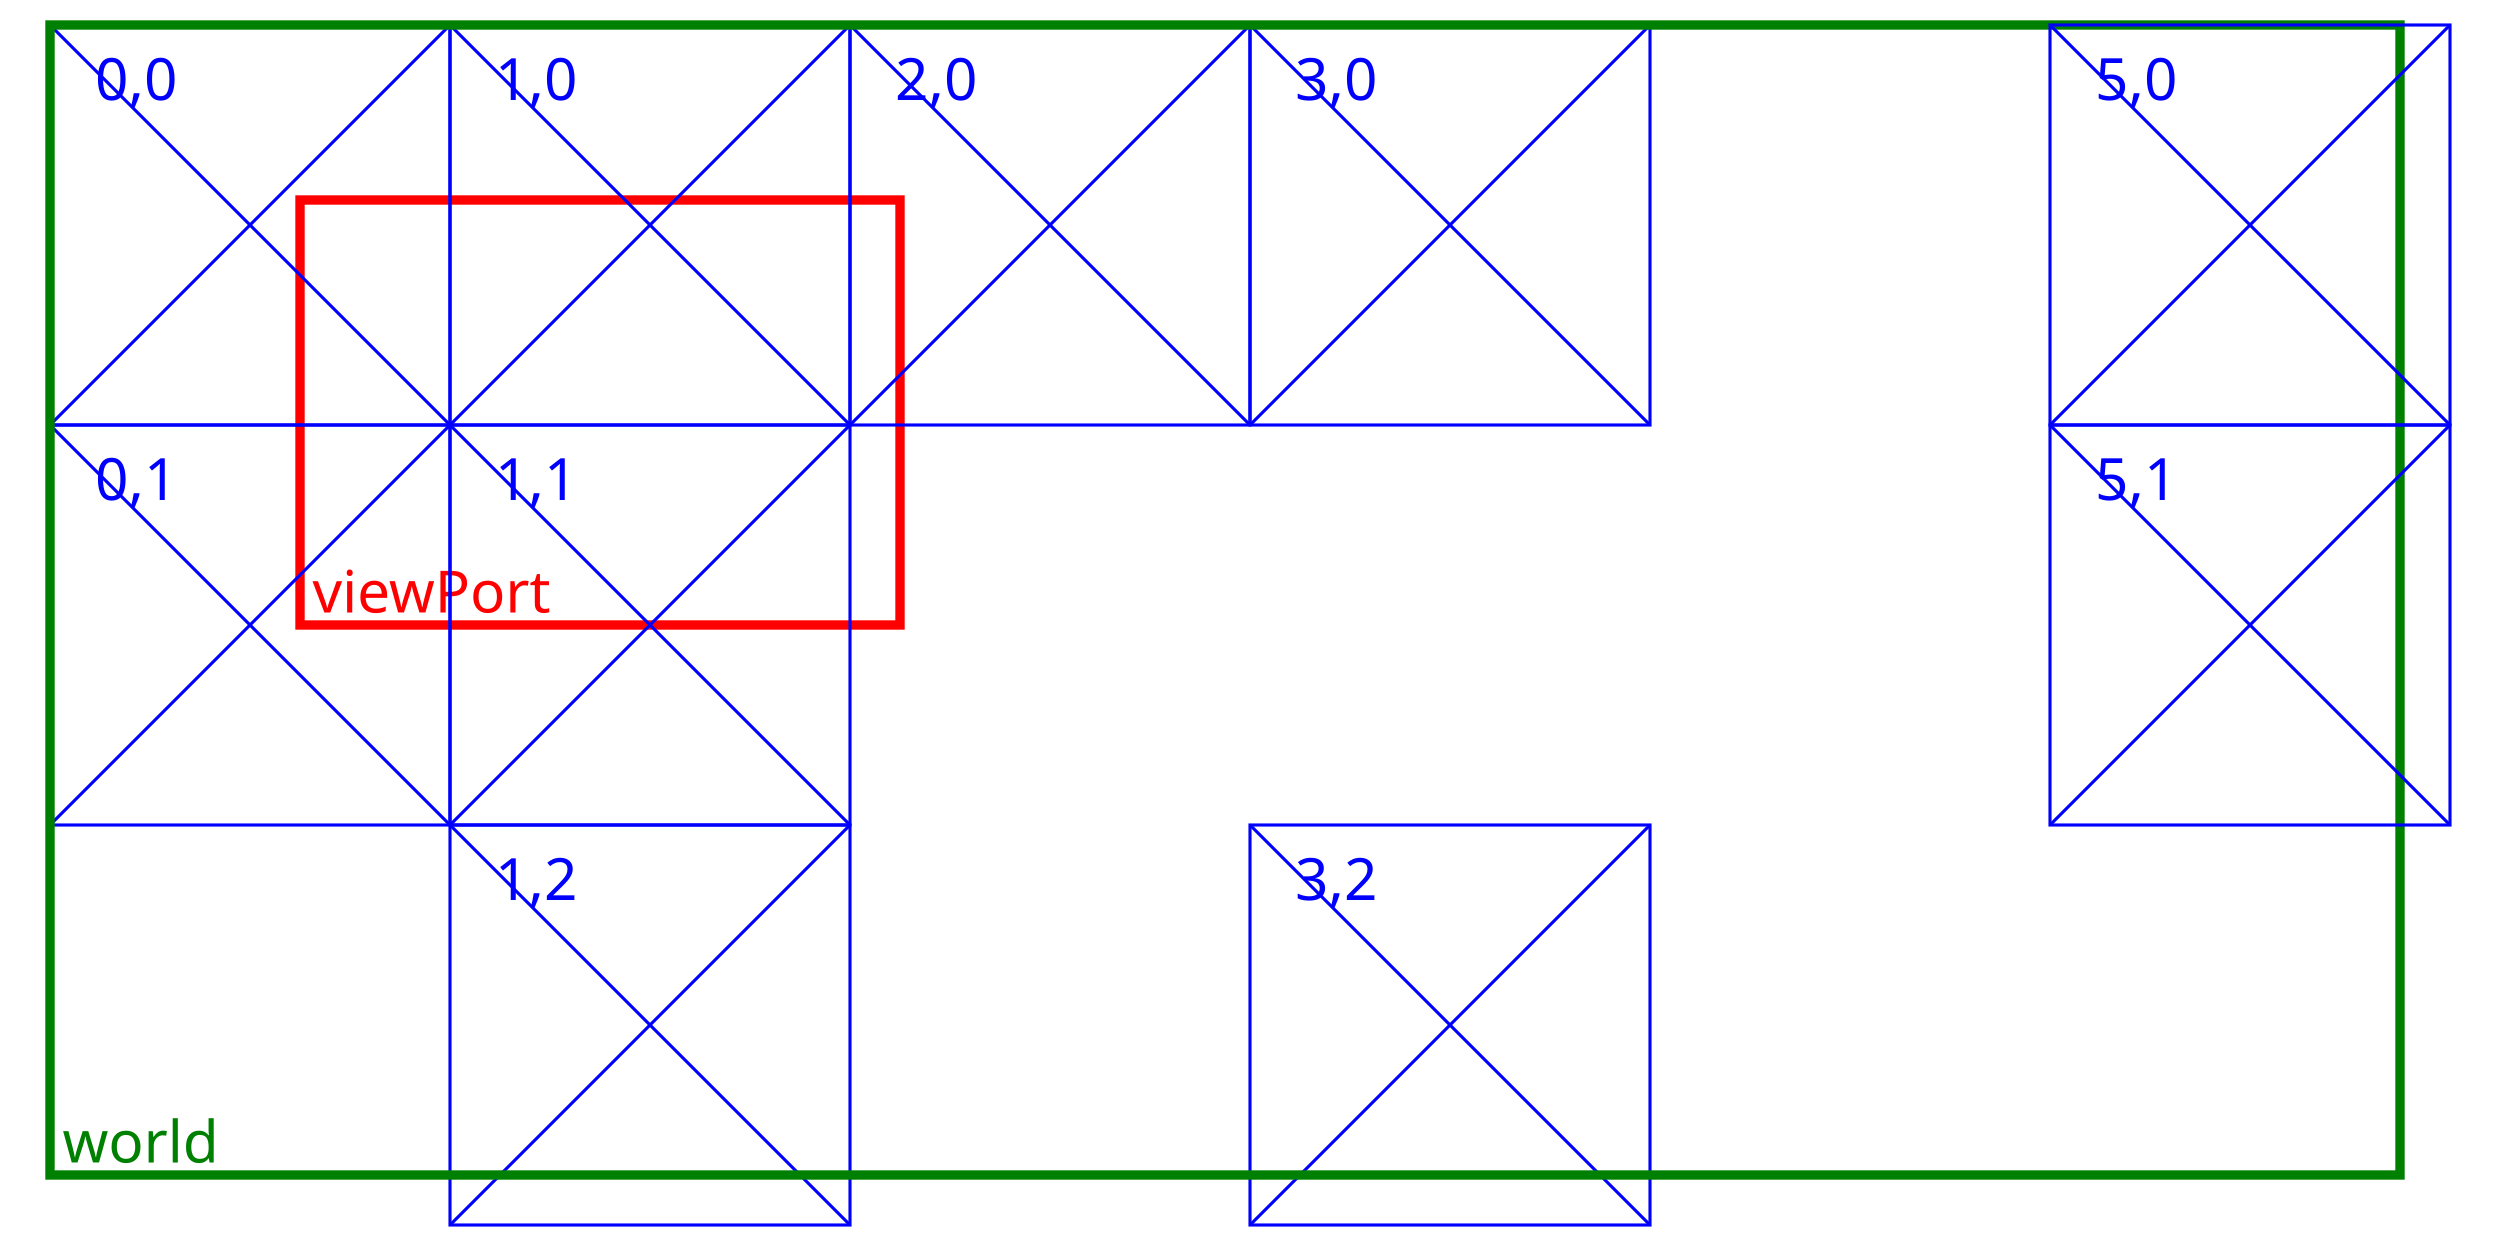
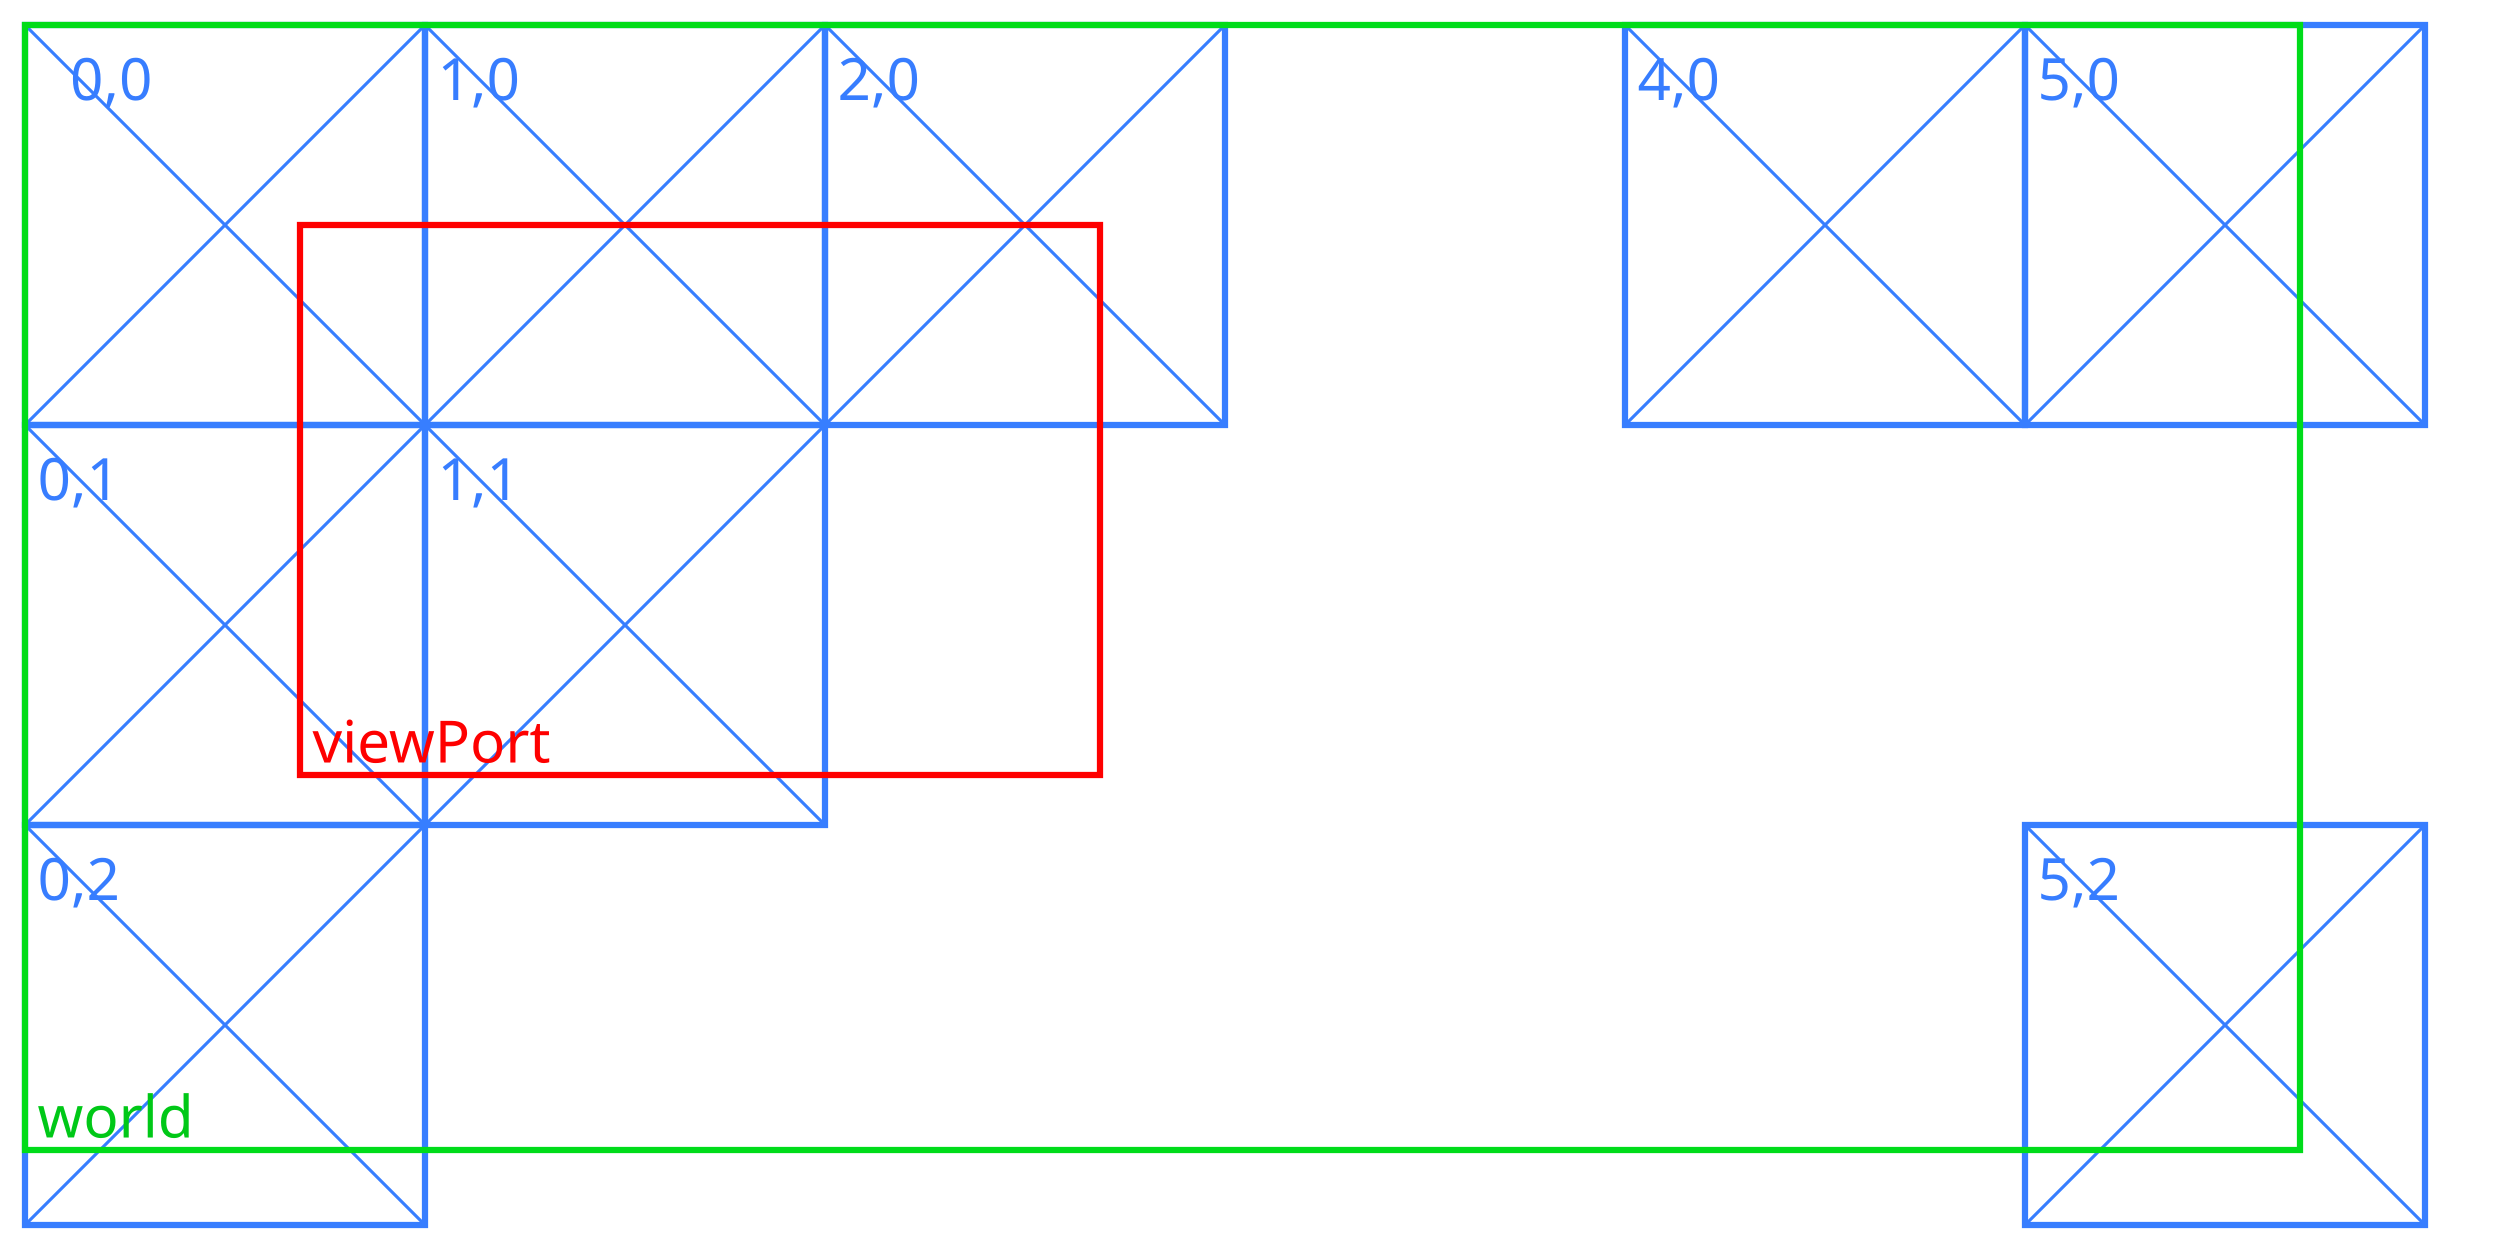
<svg xmlns="http://www.w3.org/2000/svg" width="800" height="400" viewBox="0 0 800 400" version="1.1" id="svg8">
  <defs id="defs2" />
-   <g id="layer1" transform="translate(0,-722.5196)">
-     <g id="g4708" transform="translate(-120,71.99999)">
-       <rect style="fill:none;stroke:#ff0000;stroke-width:3;stroke-miterlimit:4;stroke-dasharray:none;stroke-opacity:1" y="714.52" x="216" height="136" width="192" id="rect4520" />
-       <text id="text4524" y="846.52" x="220" style="font-style:normal;font-weight:normal;font-size:40px;line-height:1.25;font-family:sans-serif;letter-spacing:0px;word-spacing:0px;fill:#000000;fill-opacity:1;stroke:none" xml:space="preserve">
-         <tspan style="font-size:18.667px;fill:#ff0000" y="846.52" x="220" id="tspan4522">viewPort</tspan>
+   <g id="layer1">
+     <g id="t0,0" transform="translate(8,8)">
+       <rect style="fill:none;stroke:#377eff;stroke-width:2;stroke-miterlimit:4;stroke-dasharray:none;stroke-opacity:1" y="0" x="0" height="128" width="128" id="rect4520-0-9-1" />
+       <path id="path4596-2-9" d="M 0,0 128,128" style="fill:none;stroke:#377eff;stroke-width:1px;stroke-linecap:butt;stroke-linejoin:miter;stroke-opacity:1" />
+       <path id="path4598-5-9" d="M 0,128 128,0" style="fill:none;stroke:#377eff;stroke-width:1px;stroke-linecap:butt;stroke-linejoin:miter;stroke-opacity:1" />
+       <text id="text4602-7-7" y="24" x="64" style="font-style:normal;font-weight:normal;font-size:40px;line-height:1.25;font-family:sans-serif;text-align:center;letter-spacing:0px;word-spacing:0px;text-anchor:middle;fill:#377dff;fill-opacity:1;stroke:none" xml:space="preserve">
+         <tspan style="font-size:18.667px;text-align:center;text-anchor:middle;fill:#377dff;fill-opacity:1" y="24" x="64" id="tspan4600-4-8">0,0</tspan>
      </text>
    </g>
-     <g id="g4609" transform="translate(-104,112)">
-       <rect style="fill:none;stroke:#0000ff;stroke-width:1;stroke-miterlimit:4;stroke-dasharray:none;stroke-opacity:1" y="618.52" x="120" height="128" width="128" id="rect4520-0" />
-       <path id="path4596" d="m 120,618.52 128,128" style="fill:none;stroke:#0000ff;stroke-width:1px;stroke-linecap:butt;stroke-linejoin:miter;stroke-opacity:1" />
-       <path id="path4598" d="m 120,746.52 128,-128" style="fill:none;stroke:#0000ff;stroke-width:1px;stroke-linecap:butt;stroke-linejoin:miter;stroke-opacity:1" />
-       <text id="text4602" y="642.52" x="184" style="font-style:normal;font-weight:normal;font-size:40px;line-height:1.25;font-family:sans-serif;text-align:center;letter-spacing:0px;word-spacing:0px;text-anchor:middle;fill:#0000ff;fill-opacity:1;stroke:none" xml:space="preserve">
-         <tspan style="font-size:18.667px;text-align:center;text-anchor:middle;fill:#0000ff" y="642.52" x="184" id="tspan4600">0,0</tspan>
+     <g transform="translate(136,8)" id="t1,0">
+       <g id="t0,0-6">
+         <rect style="fill:none;stroke:#377eff;stroke-width:2;stroke-miterlimit:4;stroke-dasharray:none;stroke-opacity:1" y="0" x="0" height="128" width="128" id="rect4520-0-9-1-7" />
+         <path id="path4596-2-9-5" d="M 0,0 128,128" style="fill:none;stroke:#377eff;stroke-width:1px;stroke-linecap:butt;stroke-linejoin:miter;stroke-opacity:1" />
+         <path id="path4598-5-9-3" d="M 0,128 128,0" style="fill:none;stroke:#377eff;stroke-width:1px;stroke-linecap:butt;stroke-linejoin:miter;stroke-opacity:1" />
+         <text id="text4602-7-7-5" y="24" x="64" style="font-style:normal;font-weight:normal;font-size:40px;line-height:1.25;font-family:sans-serif;text-align:center;letter-spacing:0px;word-spacing:0px;text-anchor:middle;fill:#377dff;fill-opacity:1;stroke:none" xml:space="preserve">
+           <tspan style="font-size:18.667px;text-align:center;text-anchor:middle;fill:#377dff;fill-opacity:1" y="24" x="64" id="tspan4600-4-8-6">1,0</tspan>
+         </text>
+       </g>
+     </g>
+     <g transform="translate(264,8)" id="t1,0-2">
+       <g id="t0,0-6-9">
+         <rect style="fill:none;stroke:#377eff;stroke-width:2;stroke-miterlimit:4;stroke-dasharray:none;stroke-opacity:1" y="0" x="0" height="128" width="128" id="rect4520-0-9-1-7-1" />
+         <path id="path4596-2-9-5-2" d="M 0,0 128,128" style="fill:none;stroke:#377eff;stroke-width:1px;stroke-linecap:butt;stroke-linejoin:miter;stroke-opacity:1" />
+         <path id="path4598-5-9-3-7" d="M 0,128 128,0" style="fill:none;stroke:#377eff;stroke-width:1px;stroke-linecap:butt;stroke-linejoin:miter;stroke-opacity:1" />
+         <text id="text4602-7-7-5-0" y="24" x="64" style="font-style:normal;font-weight:normal;font-size:40px;line-height:1.25;font-family:sans-serif;text-align:center;letter-spacing:0px;word-spacing:0px;text-anchor:middle;fill:#377dff;fill-opacity:1;stroke:none" xml:space="preserve">
+           <tspan style="font-size:18.667px;text-align:center;text-anchor:middle;fill:#377dff;fill-opacity:1" y="24" x="64" id="tspan4600-4-8-6-9">2,0</tspan>
+         </text>
+       </g>
+     </g>
+     <g transform="translate(8,136)" id="t1,0-3">
+       <g id="t0,0-6-6">
+         <rect style="fill:none;stroke:#377eff;stroke-width:2;stroke-miterlimit:4;stroke-dasharray:none;stroke-opacity:1" y="0" x="0" height="128" width="128" id="rect4520-0-9-1-7-0" />
+         <path id="path4596-2-9-5-6" d="M 0,0 128,128" style="fill:none;stroke:#377eff;stroke-width:1px;stroke-linecap:butt;stroke-linejoin:miter;stroke-opacity:1" />
+         <path id="path4598-5-9-3-2" d="M 0,128 128,0" style="fill:none;stroke:#377eff;stroke-width:1px;stroke-linecap:butt;stroke-linejoin:miter;stroke-opacity:1" />
+         <text id="text4602-7-7-5-6" y="24" x="64" style="font-style:normal;font-weight:normal;font-size:40px;line-height:1.25;font-family:sans-serif;text-align:center;letter-spacing:0px;word-spacing:0px;text-anchor:middle;fill:#377dff;fill-opacity:1;stroke:none" xml:space="preserve">
+           <tspan style="font-size:18.667px;text-align:center;text-anchor:middle;fill:#377dff;fill-opacity:1" y="24" x="64" id="tspan4600-4-8-6-1">0,1</tspan>
+         </text>
+       </g>
+     </g>
+     <g transform="translate(8,264)" id="t1,0-8">
+       <g id="t0,0-6-7">
+         <rect style="fill:none;stroke:#377eff;stroke-width:2;stroke-miterlimit:4;stroke-dasharray:none;stroke-opacity:1" y="0" x="0" height="128" width="128" id="rect4520-0-9-1-7-9" />
+         <path id="path4596-2-9-5-20" d="M 0,0 128,128" style="fill:none;stroke:#377eff;stroke-width:1px;stroke-linecap:butt;stroke-linejoin:miter;stroke-opacity:1" />
+         <path id="path4598-5-9-3-23" d="M 0,128 128,0" style="fill:none;stroke:#377eff;stroke-width:1px;stroke-linecap:butt;stroke-linejoin:miter;stroke-opacity:1" />
+         <text id="text4602-7-7-5-7" y="24" x="64" style="font-style:normal;font-weight:normal;font-size:40px;line-height:1.25;font-family:sans-serif;text-align:center;letter-spacing:0px;word-spacing:0px;text-anchor:middle;fill:#377dff;fill-opacity:1;stroke:none" xml:space="preserve">
+           <tspan style="font-size:18.667px;text-align:center;text-anchor:middle;fill:#377dff;fill-opacity:1" y="24" x="64" id="tspan4600-4-8-6-5">0,2</tspan>
+         </text>
+       </g>
+     </g>
+     <g transform="translate(136,136)" id="t1,0-9">
+       <g id="t0,0-6-2">
+         <rect style="fill:none;stroke:#377eff;stroke-width:2;stroke-miterlimit:4;stroke-dasharray:none;stroke-opacity:1" y="0" x="0" height="128" width="128" id="rect4520-0-9-1-7-2" />
+         <path id="path4596-2-9-5-8" d="M 0,0 128,128" style="fill:none;stroke:#377eff;stroke-width:1px;stroke-linecap:butt;stroke-linejoin:miter;stroke-opacity:1" />
+         <path id="path4598-5-9-3-9" d="M 0,128 128,0" style="fill:none;stroke:#377eff;stroke-width:1px;stroke-linecap:butt;stroke-linejoin:miter;stroke-opacity:1" />
+         <text id="text4602-7-7-5-73" y="24" x="64" style="font-style:normal;font-weight:normal;font-size:40px;line-height:1.25;font-family:sans-serif;text-align:center;letter-spacing:0px;word-spacing:0px;text-anchor:middle;fill:#377dff;fill-opacity:1;stroke:none" xml:space="preserve">
+           <tspan style="font-size:18.667px;text-align:center;text-anchor:middle;fill:#377dff;fill-opacity:1" y="24" x="64" id="tspan4600-4-8-6-6">1,1</tspan>
+         </text>
+       </g>
+     </g>
+     <g transform="translate(520,8)" id="t1,0-5">
+       <g id="t0,0-6-0">
+         <rect style="fill:none;stroke:#377eff;stroke-width:2;stroke-miterlimit:4;stroke-dasharray:none;stroke-opacity:1" y="0" x="0" height="128" width="128" id="rect4520-0-9-1-7-36" />
+         <path id="path4596-2-9-5-10" d="M 0,0 128,128" style="fill:none;stroke:#377eff;stroke-width:1px;stroke-linecap:butt;stroke-linejoin:miter;stroke-opacity:1" />
+         <path id="path4598-5-9-3-6" d="M 0,128 128,0" style="fill:none;stroke:#377eff;stroke-width:1px;stroke-linecap:butt;stroke-linejoin:miter;stroke-opacity:1" />
+         <text id="text4602-7-7-5-3" y="24" x="64" style="font-style:normal;font-weight:normal;font-size:40px;line-height:1.25;font-family:sans-serif;text-align:center;letter-spacing:0px;word-spacing:0px;text-anchor:middle;fill:#377dff;fill-opacity:1;stroke:none" xml:space="preserve">
+           <tspan style="font-size:18.667px;text-align:center;text-anchor:middle;fill:#377dff;fill-opacity:1" y="24" x="64" id="tspan4600-4-8-6-2">4,0</tspan>
+         </text>
+       </g>
+     </g>
+     <g transform="translate(648,8)" id="t1,0-0">
+       <g id="t0,0-6-61">
+         <rect style="fill:none;stroke:#377eff;stroke-width:2;stroke-miterlimit:4;stroke-dasharray:none;stroke-opacity:1" y="0" x="0" height="128" width="128" id="rect4520-0-9-1-7-5" />
+         <path id="path4596-2-9-5-5" d="M 0,0 128,128" style="fill:none;stroke:#377eff;stroke-width:1px;stroke-linecap:butt;stroke-linejoin:miter;stroke-opacity:1" />
+         <path id="path4598-5-9-3-4" d="M 0,128 128,0" style="fill:none;stroke:#377eff;stroke-width:1px;stroke-linecap:butt;stroke-linejoin:miter;stroke-opacity:1" />
+         <text id="text4602-7-7-5-76" y="24" x="64" style="font-style:normal;font-weight:normal;font-size:40px;line-height:1.25;font-family:sans-serif;text-align:center;letter-spacing:0px;word-spacing:0px;text-anchor:middle;fill:#377dff;fill-opacity:1;stroke:none" xml:space="preserve">
+           <tspan style="font-size:18.667px;text-align:center;text-anchor:middle;fill:#377dff;fill-opacity:1" y="24" x="64" id="tspan4600-4-8-6-56">5,0</tspan>
+         </text>
+       </g>
+     </g>
+     <g transform="translate(648,264)" id="t1,0-93-0">
+       <g id="t0,0-6-74-7">
+         <rect style="fill:none;stroke:#377eff;stroke-width:2;stroke-miterlimit:4;stroke-dasharray:none;stroke-opacity:1" y="0" x="0" height="128" width="128" id="rect4520-0-9-1-7-52-8" />
+         <path id="path4596-2-9-5-54-6" d="M 0,0 128,128" style="fill:none;stroke:#377eff;stroke-width:1px;stroke-linecap:butt;stroke-linejoin:miter;stroke-opacity:1" />
+         <path id="path4598-5-9-3-74-8" d="M 0,128 128,0" style="fill:none;stroke:#377eff;stroke-width:1px;stroke-linecap:butt;stroke-linejoin:miter;stroke-opacity:1" />
+         <text id="text4602-7-7-5-4-8" y="24" x="64" style="font-style:normal;font-weight:normal;font-size:40px;line-height:1.25;font-family:sans-serif;text-align:center;letter-spacing:0px;word-spacing:0px;text-anchor:middle;fill:#377dff;fill-opacity:1;stroke:none" xml:space="preserve">
+           <tspan style="font-size:18.667px;text-align:center;text-anchor:middle;fill:#377dff;fill-opacity:1" y="24" x="64" id="tspan4600-4-8-6-3-4">5,2</tspan>
+         </text>
+       </g>
+     </g>
+     <g id="world" transform="translate(8,8)">
+       <rect style="fill:none;stroke:#00dc1a;stroke-width:2;stroke-miterlimit:4;stroke-dasharray:none;stroke-opacity:1" y="0" x="0" height="360" width="728" id="rect4520-9" />
+       <text id="text4524-0" y="356" x="4" style="font-style:normal;font-weight:normal;font-size:40px;line-height:1.25;font-family:sans-serif;letter-spacing:0px;word-spacing:0px;fill:#00dc19;fill-opacity:1;stroke:none" xml:space="preserve">
+         <tspan style="font-size:18.667px;fill:#00c817;fill-opacity:1" y="356" x="4" id="tspan4522-5">world</tspan>
      </text>
    </g>
-     <g transform="translate(-104,240)" id="g4609-0">
-       <rect style="fill:none;stroke:#0000ff;stroke-width:1;stroke-miterlimit:4;stroke-dasharray:none;stroke-opacity:1" y="618.52" x="120" height="128" width="128" id="rect4520-0-8" />
-       <path id="path4596-6" d="m 120,618.52 128,128" style="fill:none;stroke:#0000ff;stroke-width:1px;stroke-linecap:butt;stroke-linejoin:miter;stroke-opacity:1" />
-       <path id="path4598-2" d="m 120,746.52 128,-128" style="fill:none;stroke:#0000ff;stroke-width:1px;stroke-linecap:butt;stroke-linejoin:miter;stroke-opacity:1" />
-       <text id="text4602-4" y="642.52" x="184" style="font-style:normal;font-weight:normal;font-size:40px;line-height:1.25;font-family:sans-serif;text-align:center;letter-spacing:0px;word-spacing:0px;text-anchor:middle;fill:#0000ff;fill-opacity:1;stroke:none" xml:space="preserve">
-         <tspan style="font-size:18.667px;text-align:center;text-anchor:middle;fill:#0000ff" y="642.52" x="184" id="tspan4600-7">0,1</tspan>
-       </text>
-     </g>
-     <g transform="translate(24,240)" id="g4609-9">
-       <rect style="fill:none;stroke:#0000ff;stroke-width:1;stroke-miterlimit:4;stroke-dasharray:none;stroke-opacity:1" y="618.52" x="120" height="128" width="128" id="rect4520-0-3" />
-       <path id="path4596-9" d="m 120,618.52 128,128" style="fill:none;stroke:#0000ff;stroke-width:1px;stroke-linecap:butt;stroke-linejoin:miter;stroke-opacity:1" />
-       <path id="path4598-28" d="m 120,746.52 128,-128" style="fill:none;stroke:#0000ff;stroke-width:1px;stroke-linecap:butt;stroke-linejoin:miter;stroke-opacity:1" />
-       <text id="text4602-3" y="642.52" x="184" style="font-style:normal;font-weight:normal;font-size:40px;line-height:1.25;font-family:sans-serif;text-align:center;letter-spacing:0px;word-spacing:0px;text-anchor:middle;fill:#0000ff;fill-opacity:1;stroke:none" xml:space="preserve">
-         <tspan style="font-size:18.667px;text-align:center;text-anchor:middle;fill:#0000ff" y="642.52" x="184" id="tspan4600-0">1,1</tspan>
-       </text>
-     </g>
-     <g transform="translate(24,112)" id="g4609-1">
-       <rect style="fill:none;stroke:#0000ff;stroke-width:1;stroke-miterlimit:4;stroke-dasharray:none;stroke-opacity:1" y="618.52" x="120" height="128" width="128" id="rect4520-0-7" />
-       <path id="path4596-8" d="m 120,618.52 128,128" style="fill:none;stroke:#0000ff;stroke-width:1px;stroke-linecap:butt;stroke-linejoin:miter;stroke-opacity:1" />
-       <path id="path4598-9" d="m 120,746.52 128,-128" style="fill:none;stroke:#0000ff;stroke-width:1px;stroke-linecap:butt;stroke-linejoin:miter;stroke-opacity:1" />
-       <text id="text4602-1" y="642.52" x="184" style="font-style:normal;font-weight:normal;font-size:40px;line-height:1.25;font-family:sans-serif;text-align:center;letter-spacing:0px;word-spacing:0px;text-anchor:middle;fill:#0000ff;fill-opacity:1;stroke:none" xml:space="preserve">
-         <tspan style="font-size:18.667px;text-align:center;text-anchor:middle;fill:#0000ff" y="642.52" x="184" id="tspan4600-5">1,0</tspan>
-       </text>
-     </g>
-     <g transform="translate(152,112)" id="g4609-4">
-       <rect style="fill:none;stroke:#0000ff;stroke-width:1;stroke-miterlimit:4;stroke-dasharray:none;stroke-opacity:1" y="618.52" x="120" height="128" width="128" id="rect4520-0-9" />
-       <path id="path4596-2" d="m 120,618.52 128,128" style="fill:none;stroke:#0000ff;stroke-width:1px;stroke-linecap:butt;stroke-linejoin:miter;stroke-opacity:1" />
-       <path id="path4598-5" d="m 120,746.52 128,-128" style="fill:none;stroke:#0000ff;stroke-width:1px;stroke-linecap:butt;stroke-linejoin:miter;stroke-opacity:1" />
-       <text id="text4602-7" y="642.52" x="184" style="font-style:normal;font-weight:normal;font-size:40px;line-height:1.25;font-family:sans-serif;text-align:center;letter-spacing:0px;word-spacing:0px;text-anchor:middle;fill:#0000ff;fill-opacity:1;stroke:none" xml:space="preserve">
-         <tspan style="font-size:18.667px;text-align:center;text-anchor:middle;fill:#0000ff" y="642.52" x="184" id="tspan4600-4">2,0</tspan>
-       </text>
-     </g>
-     <g transform="translate(280,112)" id="g4609-4-8">
-       <rect style="fill:none;stroke:#0000ff;stroke-width:1;stroke-miterlimit:4;stroke-dasharray:none;stroke-opacity:1" y="618.52" x="120" height="128" width="128" id="rect4520-0-9-1" />
-       <path id="path4596-2-9" d="m 120,618.52 128,128" style="fill:none;stroke:#0000ff;stroke-width:1px;stroke-linecap:butt;stroke-linejoin:miter;stroke-opacity:1" />
-       <path id="path4598-5-9" d="m 120,746.52 128,-128" style="fill:none;stroke:#0000ff;stroke-width:1px;stroke-linecap:butt;stroke-linejoin:miter;stroke-opacity:1" />
-       <text id="text4602-7-7" y="642.52" x="184" style="font-style:normal;font-weight:normal;font-size:40px;line-height:1.25;font-family:sans-serif;text-align:center;letter-spacing:0px;word-spacing:0px;text-anchor:middle;fill:#0000ff;fill-opacity:1;stroke:none" xml:space="preserve">
-         <tspan style="font-size:18.667px;text-align:center;text-anchor:middle;fill:#0000ff" y="642.52" x="184" id="tspan4600-4-8">3,0</tspan>
-       </text>
-     </g>
-     <g transform="translate(24,368)" id="g4609-4-2">
-       <rect style="fill:none;stroke:#0000ff;stroke-width:1;stroke-miterlimit:4;stroke-dasharray:none;stroke-opacity:1" y="618.52" x="120" height="128" width="128" id="rect4520-0-9-5" />
-       <path id="path4596-2-3" d="m 120,618.52 128,128" style="fill:none;stroke:#0000ff;stroke-width:1px;stroke-linecap:butt;stroke-linejoin:miter;stroke-opacity:1" />
-       <path id="path4598-5-4" d="m 120,746.52 128,-128" style="fill:none;stroke:#0000ff;stroke-width:1px;stroke-linecap:butt;stroke-linejoin:miter;stroke-opacity:1" />
-       <text id="text4602-7-9" y="642.52" x="184" style="font-style:normal;font-weight:normal;font-size:40px;line-height:1.25;font-family:sans-serif;text-align:center;letter-spacing:0px;word-spacing:0px;text-anchor:middle;fill:#0000ff;fill-opacity:1;stroke:none" xml:space="preserve">
-         <tspan style="font-size:18.667px;text-align:center;text-anchor:middle;fill:#0000ff" y="642.52" x="184" id="tspan4600-4-0">1,2</tspan>
-       </text>
-     </g>
-     <g transform="translate(280,368)" id="g4609-4-2-1">
-       <rect style="fill:none;stroke:#0000ff;stroke-width:1;stroke-miterlimit:4;stroke-dasharray:none;stroke-opacity:1" y="618.52" x="120" height="128" width="128" id="rect4520-0-9-5-2" />
-       <path id="path4596-2-3-0" d="m 120,618.52 128,128" style="fill:none;stroke:#0000ff;stroke-width:1px;stroke-linecap:butt;stroke-linejoin:miter;stroke-opacity:1" />
-       <path id="path4598-5-4-7" d="m 120,746.52 128,-128" style="fill:none;stroke:#0000ff;stroke-width:1px;stroke-linecap:butt;stroke-linejoin:miter;stroke-opacity:1" />
-       <text id="text4602-7-9-3" y="642.52" x="184" style="font-style:normal;font-weight:normal;font-size:40px;line-height:1.25;font-family:sans-serif;text-align:center;letter-spacing:0px;word-spacing:0px;text-anchor:middle;fill:#0000ff;fill-opacity:1;stroke:none" xml:space="preserve">
-         <tspan style="font-size:18.667px;text-align:center;text-anchor:middle;fill:#0000ff" y="642.52" x="184" id="tspan4600-4-0-1">3,2</tspan>
-       </text>
-     </g>
-     <g id="g4708-1" transform="translate(-200,15.99999)">
-       <rect style="fill:none;stroke:#008000;stroke-width:3;stroke-miterlimit:4;stroke-dasharray:none;stroke-opacity:1" y="714.52" x="216" height="368" width="752" id="rect4520-9" />
-       <text id="text4524-0" y="1078.52" x="220" style="font-style:normal;font-weight:normal;font-size:40px;line-height:1.25;font-family:sans-serif;letter-spacing:0px;word-spacing:0px;fill:#008000;fill-opacity:1;stroke:none" xml:space="preserve">
-         <tspan style="font-size:18.667px;fill:#008000;fill-opacity:1" y="1078.52" x="220" id="tspan4522-5">world</tspan>
-       </text>
-     </g>
-     <g transform="translate(536,240)" id="g4609-4-8-3">
-       <rect style="fill:none;stroke:#0000ff;stroke-width:1;stroke-miterlimit:4;stroke-dasharray:none;stroke-opacity:1" y="618.52" x="120" height="128" width="128" id="rect4520-0-9-1-6" />
-       <path id="path4596-2-9-7" d="m 120,618.52 128,128" style="fill:none;stroke:#0000ff;stroke-width:1px;stroke-linecap:butt;stroke-linejoin:miter;stroke-opacity:1" />
-       <path id="path4598-5-9-5" d="m 120,746.52 128,-128" style="fill:none;stroke:#0000ff;stroke-width:1px;stroke-linecap:butt;stroke-linejoin:miter;stroke-opacity:1" />
-       <text id="text4602-7-7-3" y="642.52" x="184" style="font-style:normal;font-weight:normal;font-size:40px;line-height:1.25;font-family:sans-serif;text-align:center;letter-spacing:0px;word-spacing:0px;text-anchor:middle;fill:#0000ff;fill-opacity:1;stroke:none" xml:space="preserve">
-         <tspan style="font-size:18.667px;text-align:center;text-anchor:middle;fill:#0000ff" y="642.52" x="184" id="tspan4600-4-8-5">5,1</tspan>
-       </text>
-     </g>
-     <g transform="translate(536,112)" id="g4609-4-8-6">
-       <rect style="fill:none;stroke:#0000ff;stroke-width:1;stroke-miterlimit:4;stroke-dasharray:none;stroke-opacity:1" y="618.52" x="120" height="128" width="128" id="rect4520-0-9-1-2" />
-       <path id="path4596-2-9-9" d="m 120,618.52 128,128" style="fill:none;stroke:#0000ff;stroke-width:1px;stroke-linecap:butt;stroke-linejoin:miter;stroke-opacity:1" />
-       <path id="path4598-5-9-1" d="m 120,746.52 128,-128" style="fill:none;stroke:#0000ff;stroke-width:1px;stroke-linecap:butt;stroke-linejoin:miter;stroke-opacity:1" />
-       <text id="text4602-7-7-2" y="642.52" x="184" style="font-style:normal;font-weight:normal;font-size:40px;line-height:1.25;font-family:sans-serif;text-align:center;letter-spacing:0px;word-spacing:0px;text-anchor:middle;fill:#0000ff;fill-opacity:1;stroke:none" xml:space="preserve">
-         <tspan style="font-size:18.667px;text-align:center;text-anchor:middle;fill:#0000ff" y="642.52" x="184" id="tspan4600-4-8-7">5,0</tspan>
+     <g id="viewPort" transform="translate(96,72)">
+       <rect style="fill:none;stroke:#fe0000;stroke-width:2;stroke-miterlimit:4;stroke-dasharray:none;stroke-opacity:1" y="0" x="0" height="176" width="256" id="rect4520" />
+       <text id="text4524" y="172" x="4" style="font-style:normal;font-weight:normal;font-size:40px;line-height:1.25;font-family:sans-serif;letter-spacing:0px;word-spacing:0px;fill:#fe0000;fill-opacity:1;stroke:none" xml:space="preserve">
+         <tspan style="font-size:18.667px;fill:#fe0000;fill-opacity:1" y="172" x="4" id="tspan4522">viewPort</tspan>
      </text>
    </g>
  </g>
</svg>
